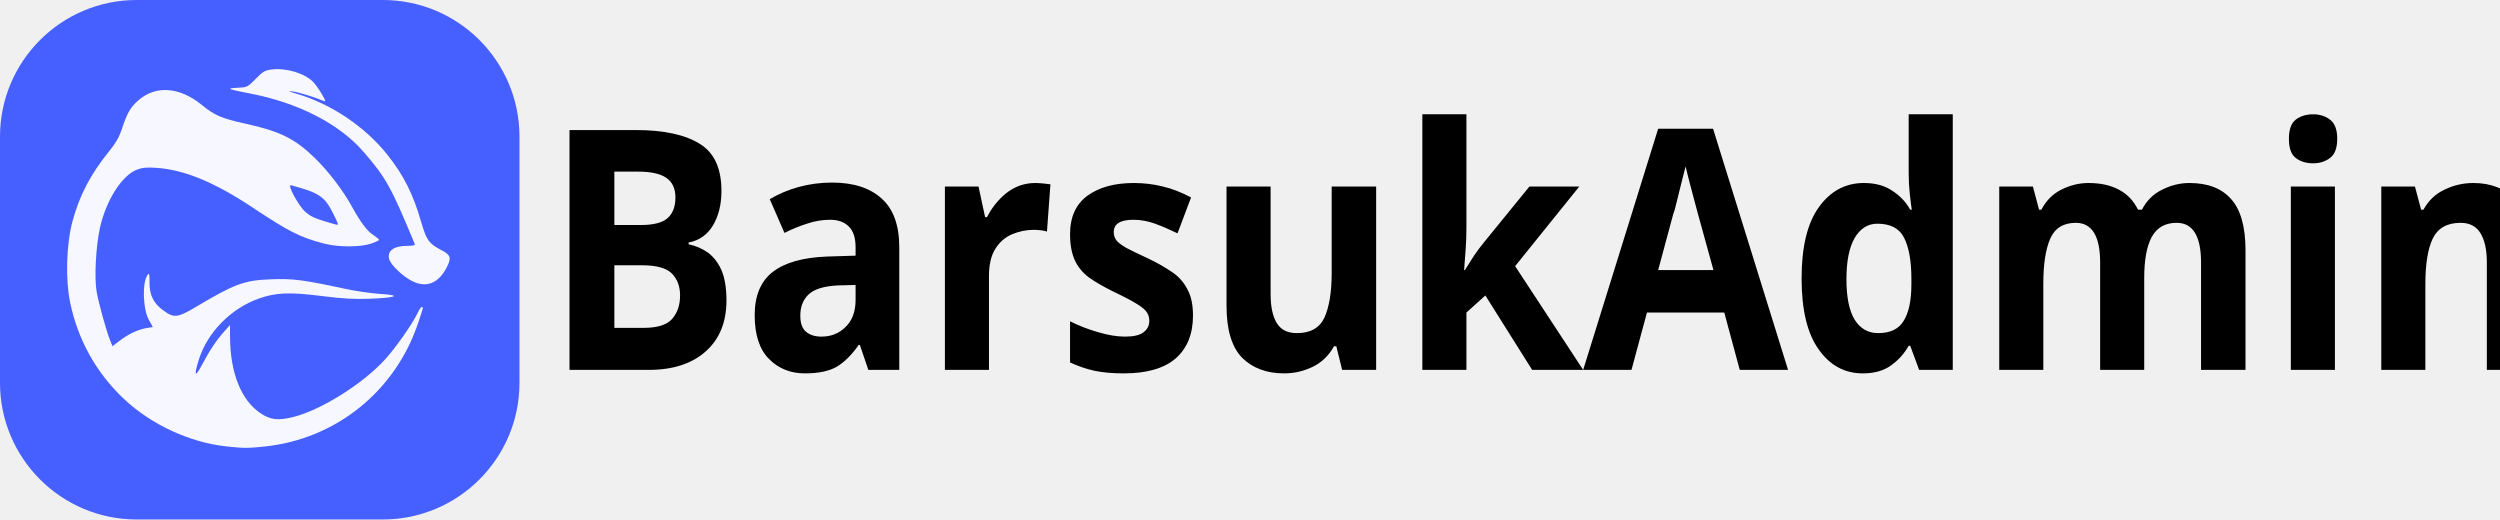
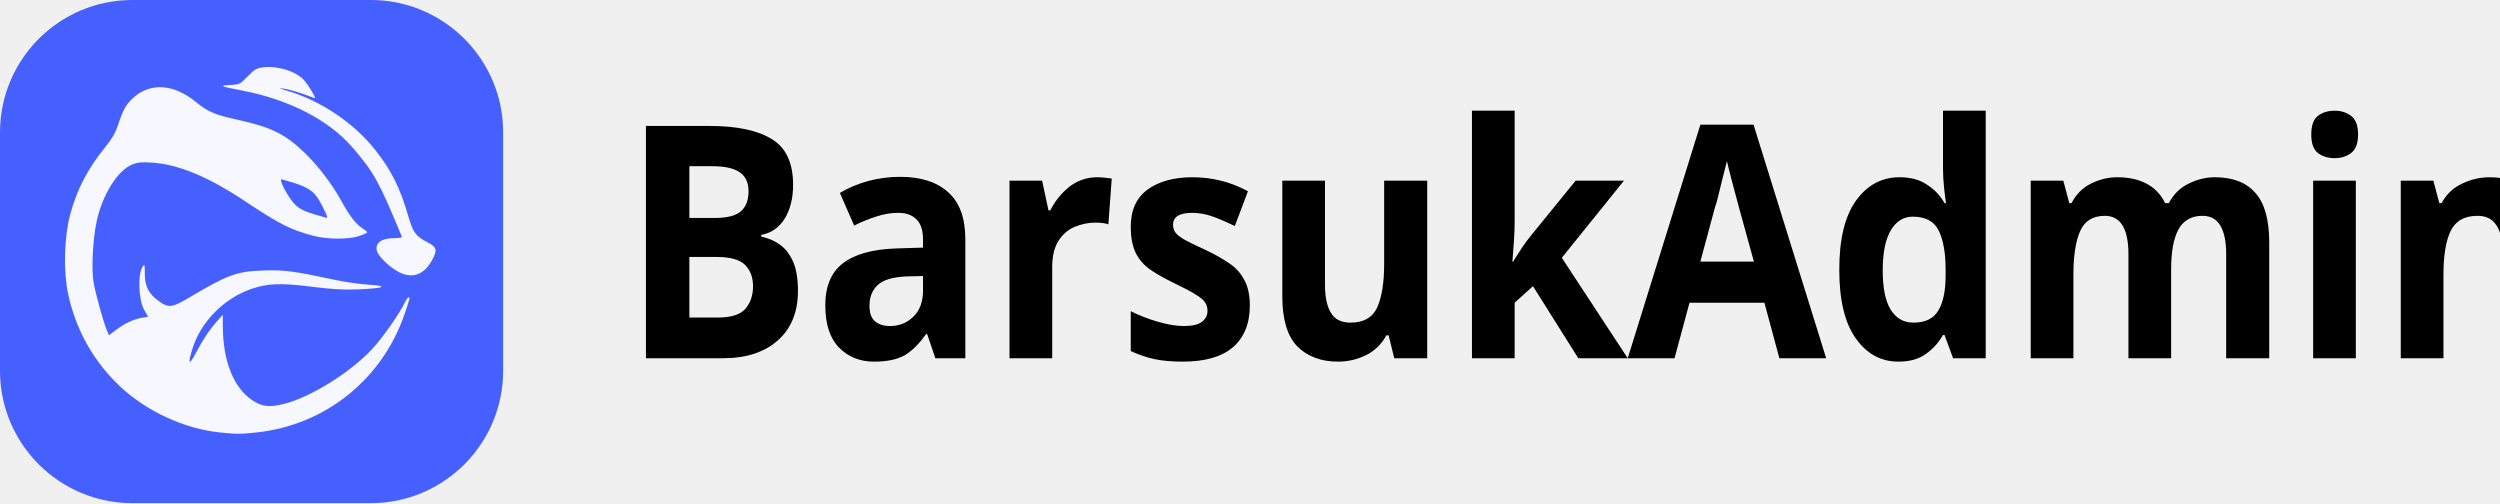
- <svg xmlns="http://www.w3.org/2000/svg" xmlns:xlink="http://www.w3.org/1999/xlink" width="154" height="32" viewBox="0 0 154 32" fill="none" version="1.1" id="svg19">
-   <path d="M0 8.421C0 3.77 3.77 0 8.421 0H23.579C28.23 0 32 3.77 32 8.421V23.579C32 28.23 28.23 32 23.579 32H8.421C3.77 32 0 28.23 0 23.579V8.421Z" fill="#465FFF" id="path1" />
+ <svg xmlns="http://www.w3.org/2000/svg" xmlns:xlink="http://www.w3.org/1999/xlink" width="159" height="32" viewBox="0 0 159 32" fill="none" version="1.1" id="svg19">
+   <path d="M 0,8.421 C 0,3.77 3.77,0 8.421,0 H 23.579 C 28.23,0 32,3.77 32,8.421 V 23.579 C 32,28.23 28.23,32 23.579,32 H 8.421 C 3.77,32 0,28.23 0,23.579 Z" fill="#465fff" id="path1" />
  <defs id="defs19">
    <linearGradient id="linearGradient19">
      <stop style="stop-color:#000000;stop-opacity:1;" offset="0" id="stop19" />
      <stop style="stop-color:#000000;stop-opacity:0;" offset="1" id="stop20" />
    </linearGradient>
    <rect x="37.546" y="3.815" width="83.243" height="21.678" id="rect19" />
    <filter id="filter0_d_1624_24907" x="7.424" y="6.237" width="5.368" height="20.526" filterUnits="userSpaceOnUse" color-interpolation-filters="sRGB">
      <feFlood flood-opacity="0" result="BackgroundImageFix" id="feFlood13" />
      <feColorMatrix in="SourceAlpha" type="matrix" values="0 0 0 0 0 0 0 0 0 0 0 0 0 0 0 0 0 0 127 0" result="hardAlpha" id="feColorMatrix13" />
      <feOffset dy="0.5" id="feOffset13" />
      <feGaussianBlur stdDeviation="0.5" id="feGaussianBlur13" />
      <feComposite in2="hardAlpha" operator="out" id="feComposite13" />
      <feColorMatrix type="matrix" values="0 0 0 0 0 0 0 0 0 0 0 0 0 0 0 0 0 0 0.12 0" id="feColorMatrix14" />
      <feBlend mode="normal" in2="BackgroundImageFix" result="effect1_dropShadow_1624_24907" id="feBlend14" />
      <feBlend mode="normal" in="SourceGraphic" in2="effect1_dropShadow_1624_24907" result="shape" id="feBlend15" />
    </filter>
    <filter id="filter1_d_1624_24907" x="13.742" y="12.973" width="5.368" height="13.79" filterUnits="userSpaceOnUse" color-interpolation-filters="sRGB">
      <feFlood flood-opacity="0" result="BackgroundImageFix" id="feFlood15" />
      <feColorMatrix in="SourceAlpha" type="matrix" values="0 0 0 0 0 0 0 0 0 0 0 0 0 0 0 0 0 0 127 0" result="hardAlpha" id="feColorMatrix15" />
      <feOffset dy="0.5" id="feOffset15" />
      <feGaussianBlur stdDeviation="0.5" id="feGaussianBlur15" />
      <feComposite in2="hardAlpha" operator="out" id="feComposite15" />
      <feColorMatrix type="matrix" values="0 0 0 0 0 0 0 0 0 0 0 0 0 0 0 0 0 0 0.12 0" id="feColorMatrix16" />
      <feBlend mode="normal" in2="BackgroundImageFix" result="effect1_dropShadow_1624_24907" id="feBlend16" />
      <feBlend mode="normal" in="SourceGraphic" in2="effect1_dropShadow_1624_24907" result="shape" id="feBlend17" />
    </filter>
    <filter id="filter2_d_1624_24907" x="20.055" y="8.762" width="5.368" height="18" filterUnits="userSpaceOnUse" color-interpolation-filters="sRGB">
      <feFlood flood-opacity="0" result="BackgroundImageFix" id="feFlood17" />
      <feColorMatrix in="SourceAlpha" type="matrix" values="0 0 0 0 0 0 0 0 0 0 0 0 0 0 0 0 0 0 127 0" result="hardAlpha" id="feColorMatrix17" />
      <feOffset dy="0.5" id="feOffset17" />
      <feGaussianBlur stdDeviation="0.5" id="feGaussianBlur17" />
      <feComposite in2="hardAlpha" operator="out" id="feComposite17" />
      <feColorMatrix type="matrix" values="0 0 0 0 0 0 0 0 0 0 0 0 0 0 0 0 0 0 0.12 0" id="feColorMatrix18" />
      <feBlend mode="normal" in2="BackgroundImageFix" result="effect1_dropShadow_1624_24907" id="feBlend18" />
      <feBlend mode="normal" in="SourceGraphic" in2="effect1_dropShadow_1624_24907" result="shape" id="feBlend19" />
    </filter>
    <linearGradient xlink:href="#linearGradient19" id="linearGradient20" x1="37.167" y1="10.371" x2="52.663" y2="10.371" gradientUnits="userSpaceOnUse" />
  </defs>
-   <text xml:space="preserve" id="text19" style="font-style:normal;font-variant:normal;font-weight:bold;font-stretch:normal;font-size:12px;font-family:Alef;-inkscape-font-specification:'Alef, Bold';font-variant-ligatures:normal;font-variant-caps:normal;font-variant-numeric:normal;font-variant-east-asian:normal;text-align:start;writing-mode:lr-tb;direction:ltr;white-space:pre;shape-inside:url(#rect19);display:inline;fill:#000000;stroke:none;stroke-opacity:1" transform="matrix(1.524127,0,0,1.725339,-23.78778,-2.940858)">
-     <tspan x="37.547" y="14.912" id="tspan2">BarsukAdmin</tspan>
+   <text xml:space="preserve" id="text19" style="font-style:normal;font-variant:normal;font-weight:bold;font-stretch:normal;font-size:12px;font-family:Alef;-inkscape-font-specification:'Alef, Bold';font-variant-ligatures:normal;font-variant-caps:normal;font-variant-numeric:normal;font-variant-east-asian:normal;text-align:start;writing-mode:lr-tb;direction:ltr;white-space:pre;shape-inside:url(#rect19);display:inline;fill:#000000;stroke:none;stroke-opacity:1" transform="matrix(1.524127,0,0,1.725339,-17.78778,-2.940858)">
+     <tspan x="37.547" y="14.912" id="tspan1">BarsukAdmin</tspan>
  </text>
  <path style="fill:#ffffff;fill-opacity:0.947;stroke-width:0.767" d="M 13.957,27.5 C 11.7,27.262 9.306,26.152 7.624,24.566 5.927,22.964 4.792,20.923 4.318,18.621 4.024,17.19 4.086,15.057 4.462,13.646 4.89,12.042 5.584,10.717 6.737,9.299 7.132,8.813 7.349,8.432 7.508,7.947 7.831,6.961 8.029,6.615 8.519,6.184 9.591,5.24 11.068,5.348 12.437,6.469 c 0.783,0.641 1.225,0.83 2.681,1.149 2.125,0.465 3.049,0.922 4.276,2.116 0.85,0.828 1.72,1.969 2.292,3.006 0.539,0.978 0.93,1.493 1.328,1.751 0.185,0.12 0.338,0.247 0.338,0.283 6.57e-4,0.036 -0.227,0.142 -0.506,0.237 -0.653,0.221 -2.018,0.219 -2.874,-0.004 C 18.489,14.62 17.815,14.28 15.576,12.793 13.229,11.233 11.361,10.459 9.66,10.341 9.041,10.298 8.769,10.323 8.431,10.452 c -0.921,0.352 -1.897,1.888 -2.274,3.581 -0.251,1.126 -0.353,3.083 -0.206,3.928 0.124,0.711 0.621,2.503 0.84,3.026 l 0.141,0.337 0.458,-0.35 c 0.527,-0.403 1.136,-0.685 1.662,-0.769 l 0.365,-0.058 -0.243,-0.434 c -0.376,-0.672 -0.425,-2.313 -0.083,-2.78 0.106,-0.144 0.123,-0.078 0.119,0.446 -0.007,0.771 0.225,1.269 0.79,1.696 0.715,0.54 0.902,0.523 2.108,-0.193 2.384,-1.415 2.946,-1.619 4.627,-1.679 1.326,-0.047 1.958,0.035 4.54,0.591 0.638,0.137 1.612,0.278 2.166,0.313 1.33,0.084 1,0.23 -0.672,0.297 -0.916,0.037 -1.632,-0.004 -2.94,-0.168 -1.983,-0.249 -2.81,-0.218 -3.851,0.143 -1.749,0.607 -3.21,2.094 -3.739,3.803 -0.31,1.003 -0.223,1.102 0.224,0.255 0.461,-0.872 0.857,-1.464 1.36,-2.029 l 0.344,-0.386 0.005,0.773 c 0.013,2.181 0.688,3.862 1.868,4.656 0.622,0.418 1.096,0.471 2.048,0.23 1.688,-0.427 4.216,-2.009 5.599,-3.503 0.652,-0.704 1.722,-2.226 2.042,-2.905 0.094,-0.199 0.206,-0.362 0.25,-0.362 0.109,0 0.113,-0.018 -0.222,0.985 -1.409,4.209 -5.06,7.148 -9.456,7.61 -1.03,0.108 -1.276,0.108 -2.344,-0.005 z m 6.559,-14.36 c -0.525,-1.043 -0.855,-1.263 -2.589,-1.729 -0.262,-0.071 0.45,1.251 0.888,1.646 0.337,0.304 0.68,0.446 1.881,0.777 0.177,0.049 0.159,-0.02 -0.18,-0.694 z M 25.43,17.337 c -0.587,-0.28 -1.369,-1.019 -1.46,-1.38 -0.127,-0.507 0.286,-0.81 1.108,-0.812 0.376,-10e-4 0.504,-0.034 0.467,-0.122 C 24.094,11.519 23.772,10.94 22.396,9.354 20.897,7.627 18.371,6.328 15.402,5.759 14.005,5.491 13.902,5.444 14.637,5.407 c 0.591,-0.029 0.619,-0.043 1.111,-0.547 0.439,-0.45 0.567,-0.525 0.988,-0.579 0.898,-0.116 2.069,0.243 2.577,0.79 0.136,0.146 0.37,0.48 0.521,0.743 0.241,0.419 0.251,0.467 0.085,0.398 -0.607,-0.252 -1.503,-0.527 -1.879,-0.576 -0.356,-0.046 -0.312,-0.021 0.242,0.142 2.11,0.619 4.211,2.03 5.57,3.741 1.019,1.282 1.592,2.421 2.101,4.179 0.319,1.1 0.469,1.309 1.227,1.705 0.59,0.308 0.642,0.477 0.336,1.072 -0.499,0.968 -1.229,1.269 -2.085,0.861 z" id="path17" />
</svg>
